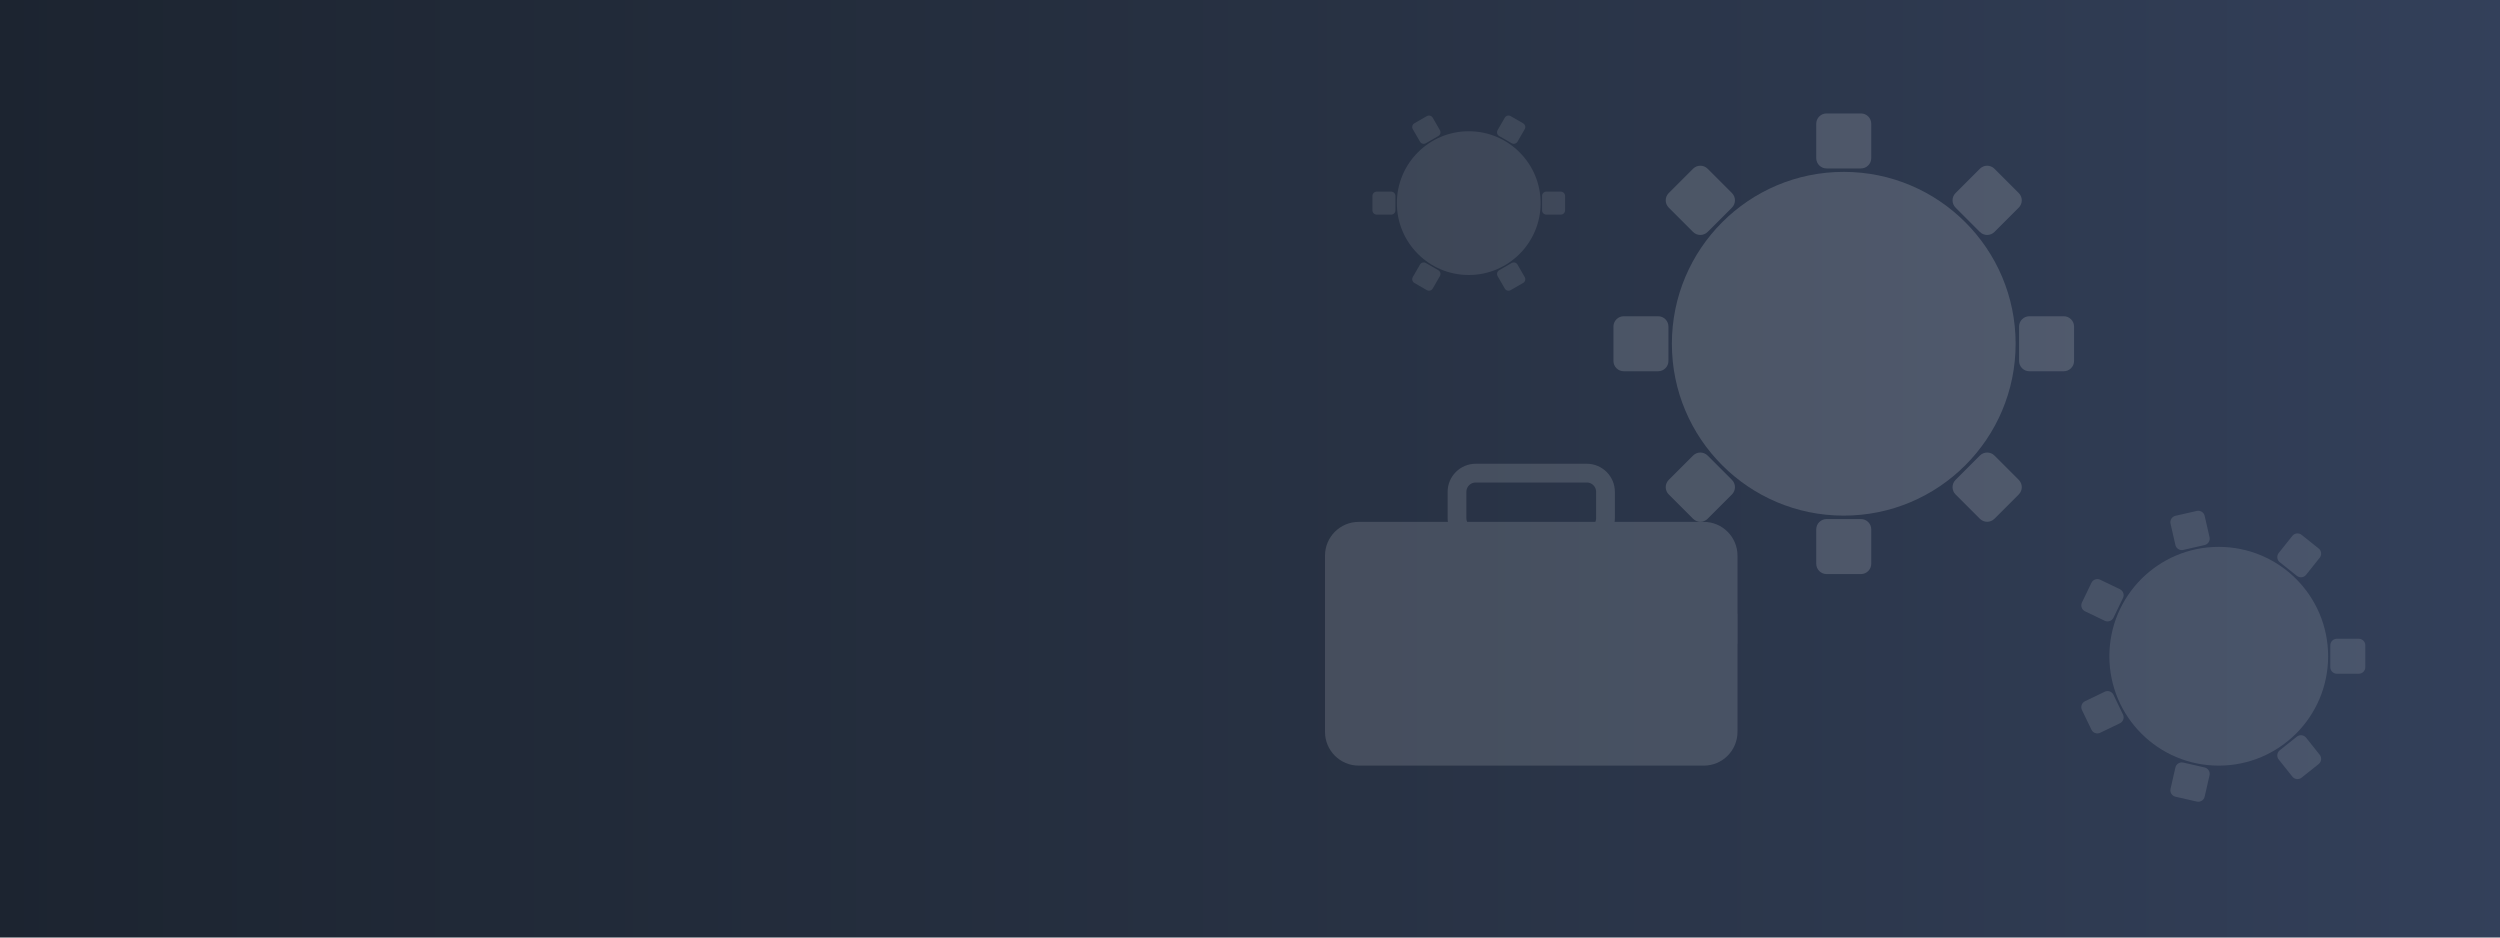
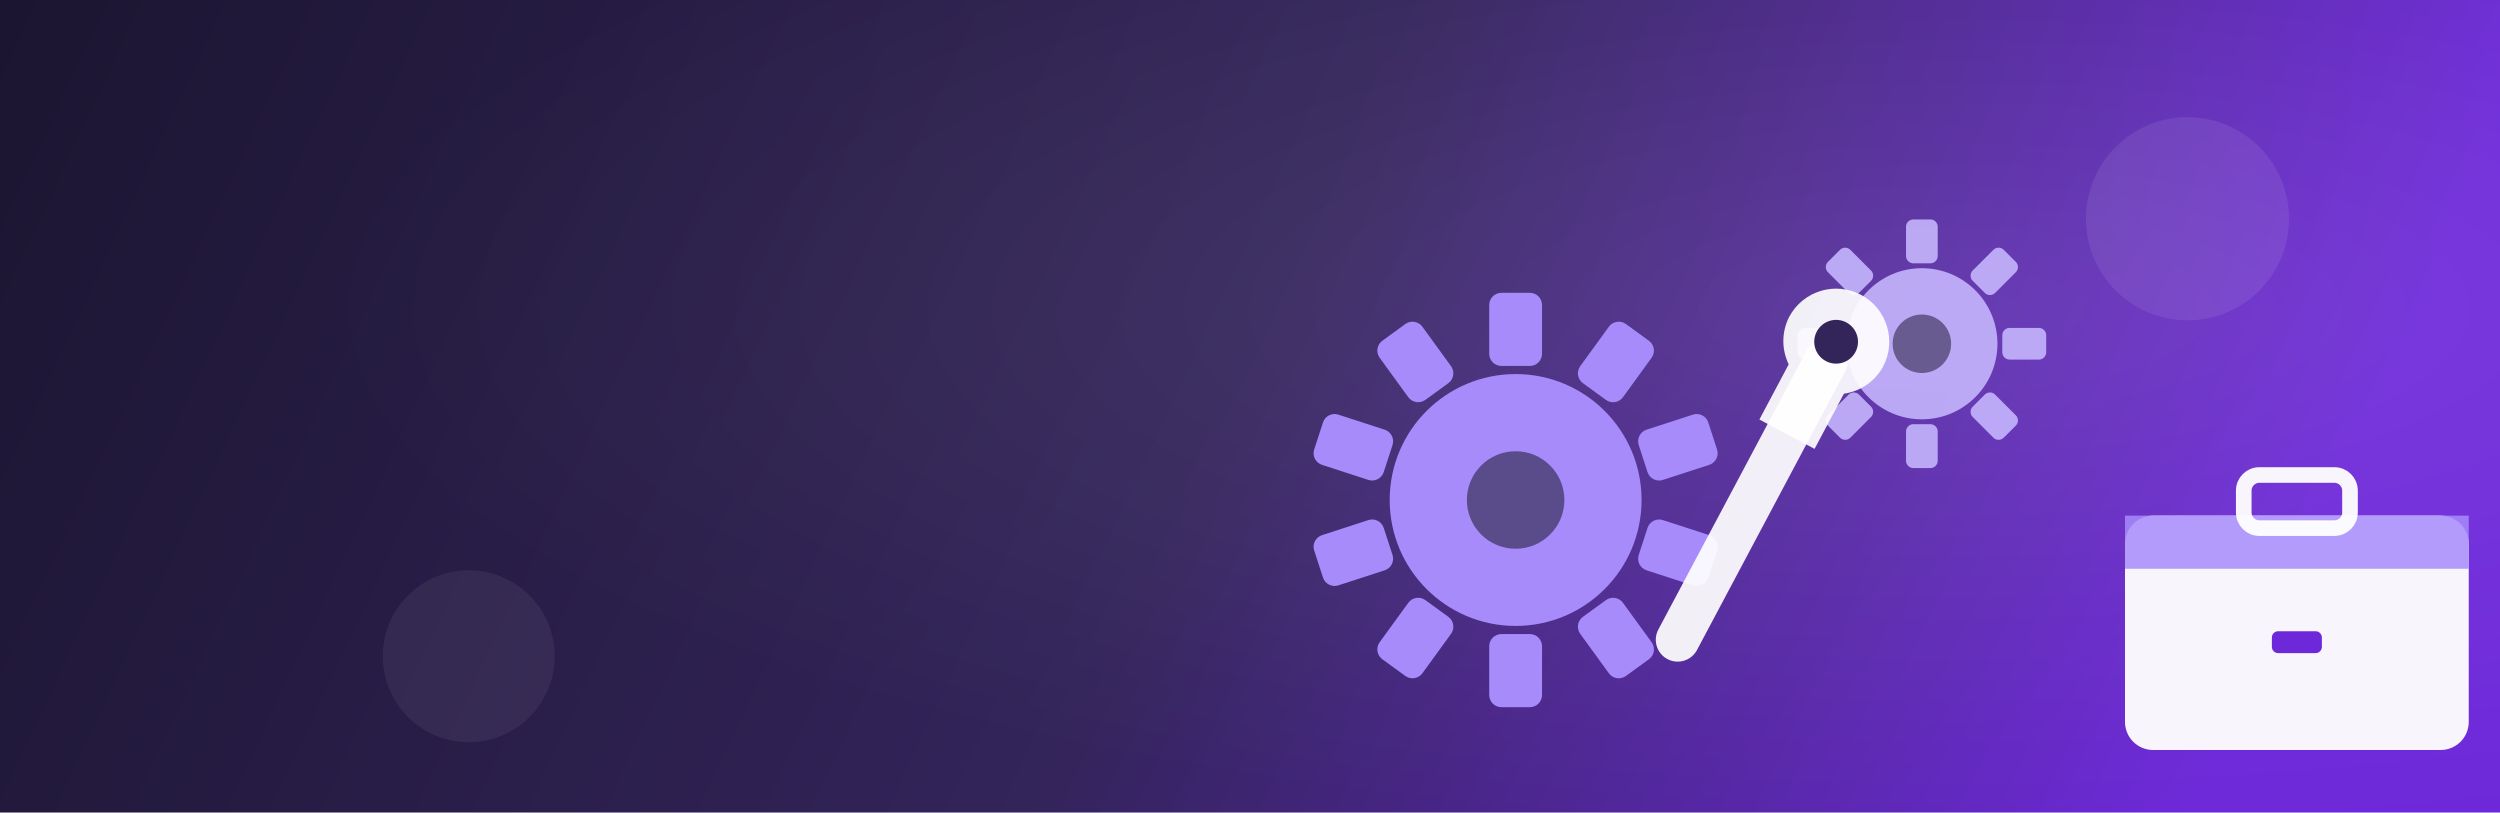
- <svg xmlns="http://www.w3.org/2000/svg" viewBox="0 0 1600 600">
+ <svg xmlns="http://www.w3.org/2000/svg" viewBox="0 0 1600 520">
  <defs>
-     <linearGradient id="services-g" x1="0" y1="0" x2="1" y2="0">
-       <stop offset="0" stop-color="#1c2430" />
-       <stop offset="0.55" stop-color="#283244" />
-       <stop offset="1" stop-color="#33405a" />
+     <linearGradient id="services-g" x1="0" y1="0" x2="1" y2="0.15">
+       <stop offset="0" stop-color="#1b1530" />
+       <stop offset="0.55" stop-color="#33245a" />
+       <stop offset="1" stop-color="#6d28d9" />
    </linearGradient>
+     <radialGradient id="services-g-glow" cx="78%" cy="38%" r="65%">
+       <stop offset="0" stop-color="#ffffff" stop-opacity="0.10" />
+       <stop offset="1" stop-color="#ffffff" stop-opacity="0" />
+     </radialGradient>
  </defs>
-   <rect width="1600" height="600" fill="url(#services-g)" />
-   <g opacity="0.16">
-     <rect x="1292.2" y="202.4" width="35.2" height="35.2" rx="6.6" transform="rotate(0.0 1309.8 220.0)" fill="#ffffff" />
-     <rect x="1254.182" y="294.182" width="35.2" height="35.2" rx="6.6" transform="rotate(45.0 1271.782 311.7825)" fill="#ffffff" />
-     <rect x="1162.4" y="332.2" width="35.2" height="35.2" rx="6.6" transform="rotate(90.0 1180.0 349.8)" fill="#ffffff" />
-     <rect x="1070.618" y="294.182" width="35.2" height="35.2" rx="6.6" transform="rotate(135.0 1088.218 311.7825)" fill="#ffffff" />
-     <rect x="1032.6" y="202.4" width="35.2" height="35.2" rx="6.6" transform="rotate(180.0 1050.2 220)" fill="#ffffff" />
-     <rect x="1070.618" y="110.618" width="35.2" height="35.2" rx="6.6" transform="rotate(225.0 1088.218 128.2175)" fill="#ffffff" />
-     <rect x="1162.4" y="72.6" width="35.2" height="35.2" rx="6.6" transform="rotate(270.0 1180.0 90.2)" fill="#ffffff" />
-     <rect x="1254.182" y="110.618" width="35.2" height="35.2" rx="6.6" transform="rotate(315.0 1271.782 128.2175)" fill="#ffffff" />
-     <circle cx="1180" cy="220" r="110" fill="#ffffff" />
-     <circle cx="1180" cy="220" r="46.2" fill="#0000" style="mix-blend-mode:multiply" />
+   <rect width="1600" height="520" fill="url(#services-g)" />
+   <rect width="1600" height="520" fill="url(#services-g-glow)" />
+   <g transform="translate(970,320)" opacity="1">
+     <circle r="80.6" fill="#a78bfa" />
+     <rect x="-16.9" y="-132.6" width="33.8" height="46.8" rx="7.8" fill="#a78bfa" transform="rotate(0.0)" />
+     <rect x="-16.9" y="-132.6" width="33.8" height="46.8" rx="7.8" fill="#a78bfa" transform="rotate(36.0)" />
+     <rect x="-16.9" y="-132.6" width="33.8" height="46.8" rx="7.8" fill="#a78bfa" transform="rotate(72.0)" />
+     <rect x="-16.9" y="-132.6" width="33.8" height="46.8" rx="7.8" fill="#a78bfa" transform="rotate(108.0)" />
+     <rect x="-16.9" y="-132.6" width="33.8" height="46.8" rx="7.8" fill="#a78bfa" transform="rotate(144.0)" />
+     <rect x="-16.9" y="-132.6" width="33.8" height="46.8" rx="7.8" fill="#a78bfa" transform="rotate(180.0)" />
+     <rect x="-16.9" y="-132.6" width="33.8" height="46.8" rx="7.8" fill="#a78bfa" transform="rotate(216.0)" />
+     <rect x="-16.9" y="-132.6" width="33.8" height="46.8" rx="7.8" fill="#a78bfa" transform="rotate(252.0)" />
+     <rect x="-16.9" y="-132.6" width="33.8" height="46.8" rx="7.8" fill="#a78bfa" transform="rotate(288.0)" />
+     <rect x="-16.9" y="-132.6" width="33.8" height="46.8" rx="7.8" fill="#a78bfa" transform="rotate(324.0)" />
+     <circle r="31.2" fill="#1b1530" opacity="0.55" />
  </g>
-   <g opacity="0.12">
-     <rect x="1491.4" y="408.8" width="22.4" height="22.4" rx="4.2" transform="rotate(0.0 1502.6 420.0)" fill="#ffffff" />
-     <rect x="1460.3" y="473.379" width="22.4" height="22.4" rx="4.2" transform="rotate(51.42857 1471.5 484.5793)" fill="#ffffff" />
-     <rect x="1390.42" y="489.329" width="22.4" height="22.4" rx="4.2" transform="rotate(102.8571 1401.62 500.529)" fill="#ffffff" />
-     <rect x="1334.38" y="444.639" width="22.4" height="22.4" rx="4.2" transform="rotate(154.2857 1345.58 455.8388)" fill="#ffffff" />
-     <rect x="1334.38" y="372.961" width="22.4" height="22.4" rx="4.2" transform="rotate(205.7143 1345.58 384.1612)" fill="#ffffff" />
-     <rect x="1390.42" y="328.271" width="22.4" height="22.4" rx="4.2" transform="rotate(257.1429 1401.62 339.471)" fill="#ffffff" />
-     <rect x="1460.3" y="344.221" width="22.4" height="22.4" rx="4.2" transform="rotate(308.5714 1471.5 355.4207)" fill="#ffffff" />
-     <circle cx="1420" cy="420" r="70" fill="#ffffff" />
-     <circle cx="1420" cy="420" r="29.4" fill="#0000" style="mix-blend-mode:multiply" />
+   <g transform="translate(1230,220)" opacity="0.9">
+     <circle r="48.36" fill="#c4b5fd" />
+     <rect x="-10.14" y="-79.56" width="20.28" height="28.08" rx="4.68" fill="#c4b5fd" transform="rotate(0.0)" />
+     <rect x="-10.14" y="-79.56" width="20.28" height="28.08" rx="4.68" fill="#c4b5fd" transform="rotate(45.0)" />
+     <rect x="-10.14" y="-79.56" width="20.28" height="28.08" rx="4.68" fill="#c4b5fd" transform="rotate(90.0)" />
+     <rect x="-10.14" y="-79.56" width="20.28" height="28.08" rx="4.68" fill="#c4b5fd" transform="rotate(135.0)" />
+     <rect x="-10.14" y="-79.56" width="20.28" height="28.08" rx="4.68" fill="#c4b5fd" transform="rotate(180.0)" />
+     <rect x="-10.14" y="-79.56" width="20.28" height="28.08" rx="4.68" fill="#c4b5fd" transform="rotate(225.0)" />
+     <rect x="-10.14" y="-79.56" width="20.28" height="28.08" rx="4.68" fill="#c4b5fd" transform="rotate(270.0)" />
+     <rect x="-10.14" y="-79.56" width="20.28" height="28.08" rx="4.68" fill="#c4b5fd" transform="rotate(315.0)" />
+     <circle r="18.72" fill="#1b1530" opacity="0.55" />
  </g>
-   <g transform="translate(980,400)" opacity="0.14">
-     <rect x="-132.0" y="-66.0" width="264.0" height="156.0" rx="21.6" fill="#ffffff" />
-     <rect x="-47.52" y="-97.2" width="95.04" height="40.8" rx="12.0" fill="none" stroke="#ffffff" stroke-width="12.0" />
-     <rect x="-132.0" y="-7.2" width="264.0" height="19.2" fill="#ffffff" opacity="0.55" />
+   <g transform="translate(1100,360) rotate(28)">
+     <rect x="-14" y="-160" width="28" height="230" rx="14" fill="#ffffff" opacity="0.92" />
+     <path d="M -34 -160 a 34 34 0 1 1 68 0 a 34 34 0 0 1 -14 27 l 0 40 l -40 0 l 0 -40 a 34 34 0 0 1 -14 -27 Z" fill="#ffffff" opacity="0.92" />
+     <circle cx="0" cy="-160" r="14" fill="#33245a" />
  </g>
-   <g opacity="0.1">
-     <rect x="986.92" y="122.64" width="14.72" height="14.72" rx="2.76" transform="rotate(0.0 994.28 130.0)" fill="#ffffff" />
-     <rect x="959.78" y="169.648" width="14.72" height="14.72" rx="2.76" transform="rotate(60 967.14 177.0079)" fill="#ffffff" />
-     <rect x="905.5" y="169.648" width="14.72" height="14.72" rx="2.76" transform="rotate(120 912.86 177.0079)" fill="#ffffff" />
-     <rect x="878.36" y="122.64" width="14.72" height="14.72" rx="2.76" transform="rotate(180.0 885.72 130.0)" fill="#ffffff" />
-     <rect x="905.5" y="75.632" width="14.72" height="14.72" rx="2.76" transform="rotate(240 912.86 82.99214)" fill="#ffffff" />
-     <rect x="959.78" y="75.632" width="14.72" height="14.72" rx="2.76" transform="rotate(300.0 967.14 82.99214)" fill="#ffffff" />
-     <circle cx="940" cy="130" r="46" fill="#ffffff" />
-     <circle cx="940" cy="130" r="19.32" fill="#0000" style="mix-blend-mode:multiply" />
+   <g transform="translate(1470,400)">
+     <rect x="-110" y="-70" width="220" height="150" rx="18" fill="#ffffff" opacity="0.95" />
+     <rect x="-110" y="-70" width="220" height="34" fill="#a78bfa" opacity="0.85" />
+     <rect x="-34" y="-96" width="68" height="34" rx="10" fill="none" stroke="#ffffff" stroke-width="10" opacity="0.95" />
+     <rect x="-16" y="4" width="32" height="14" rx="4" fill="#6d28d9" />
  </g>
+   <circle cx="1400" cy="140" r="65.0" fill="#ffffff" opacity="0.08" />
+   <circle cx="300" cy="420" r="55.0" fill="#ffffff" opacity="0.06" />
</svg>
